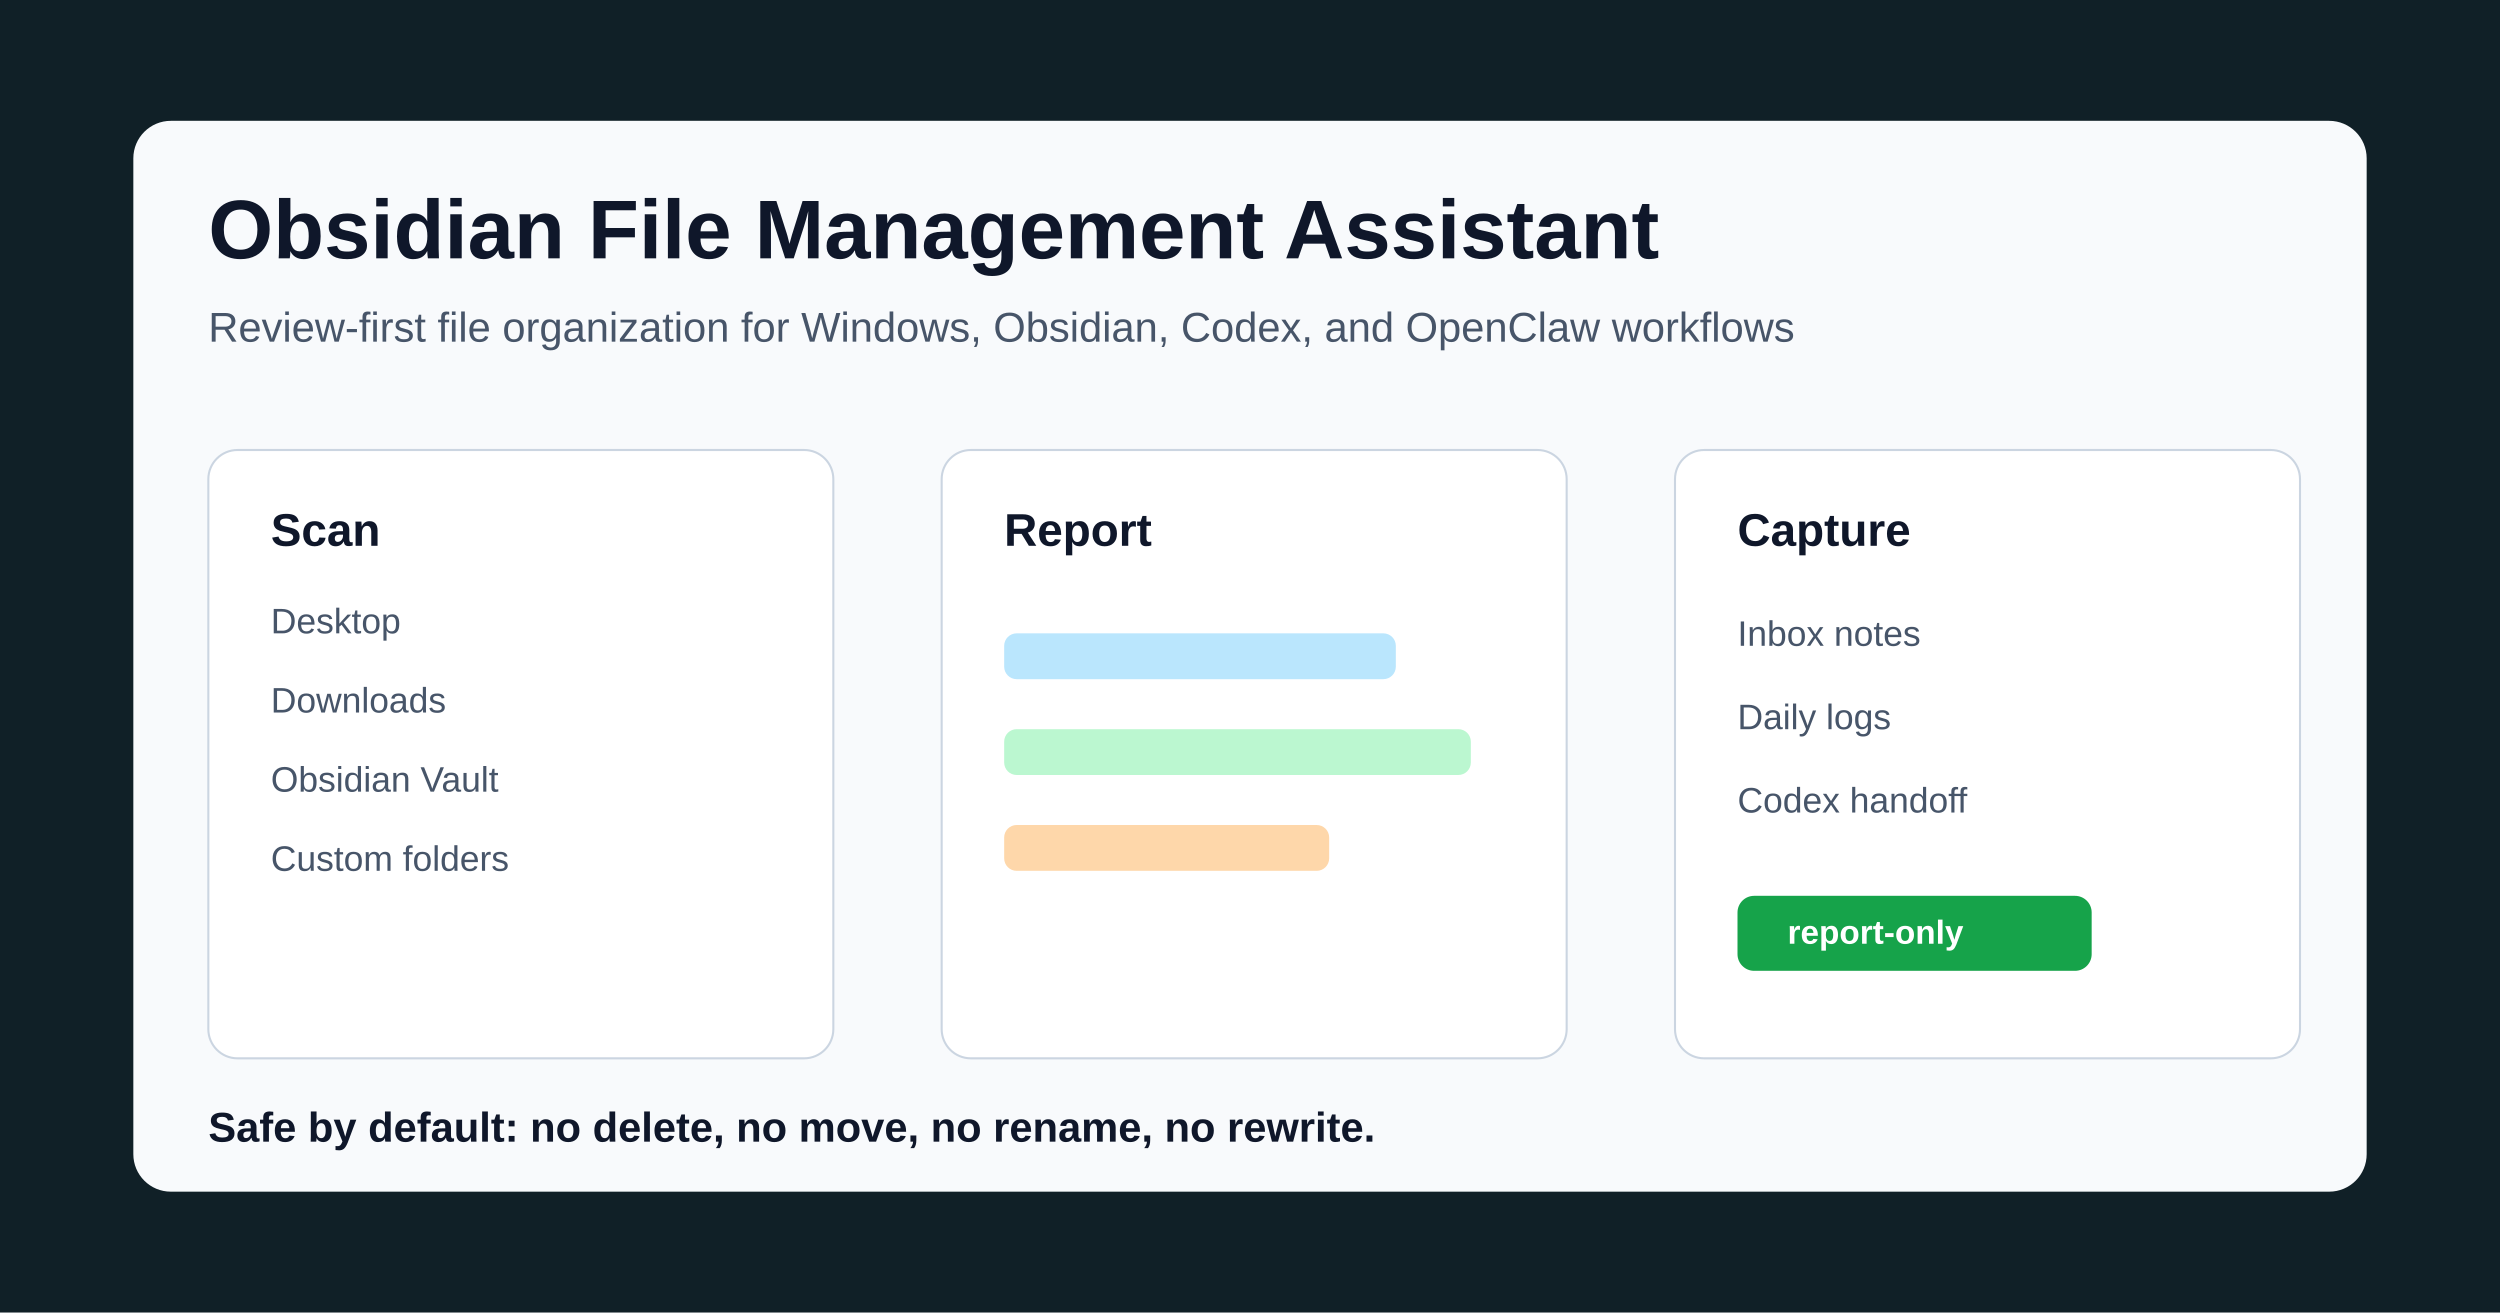
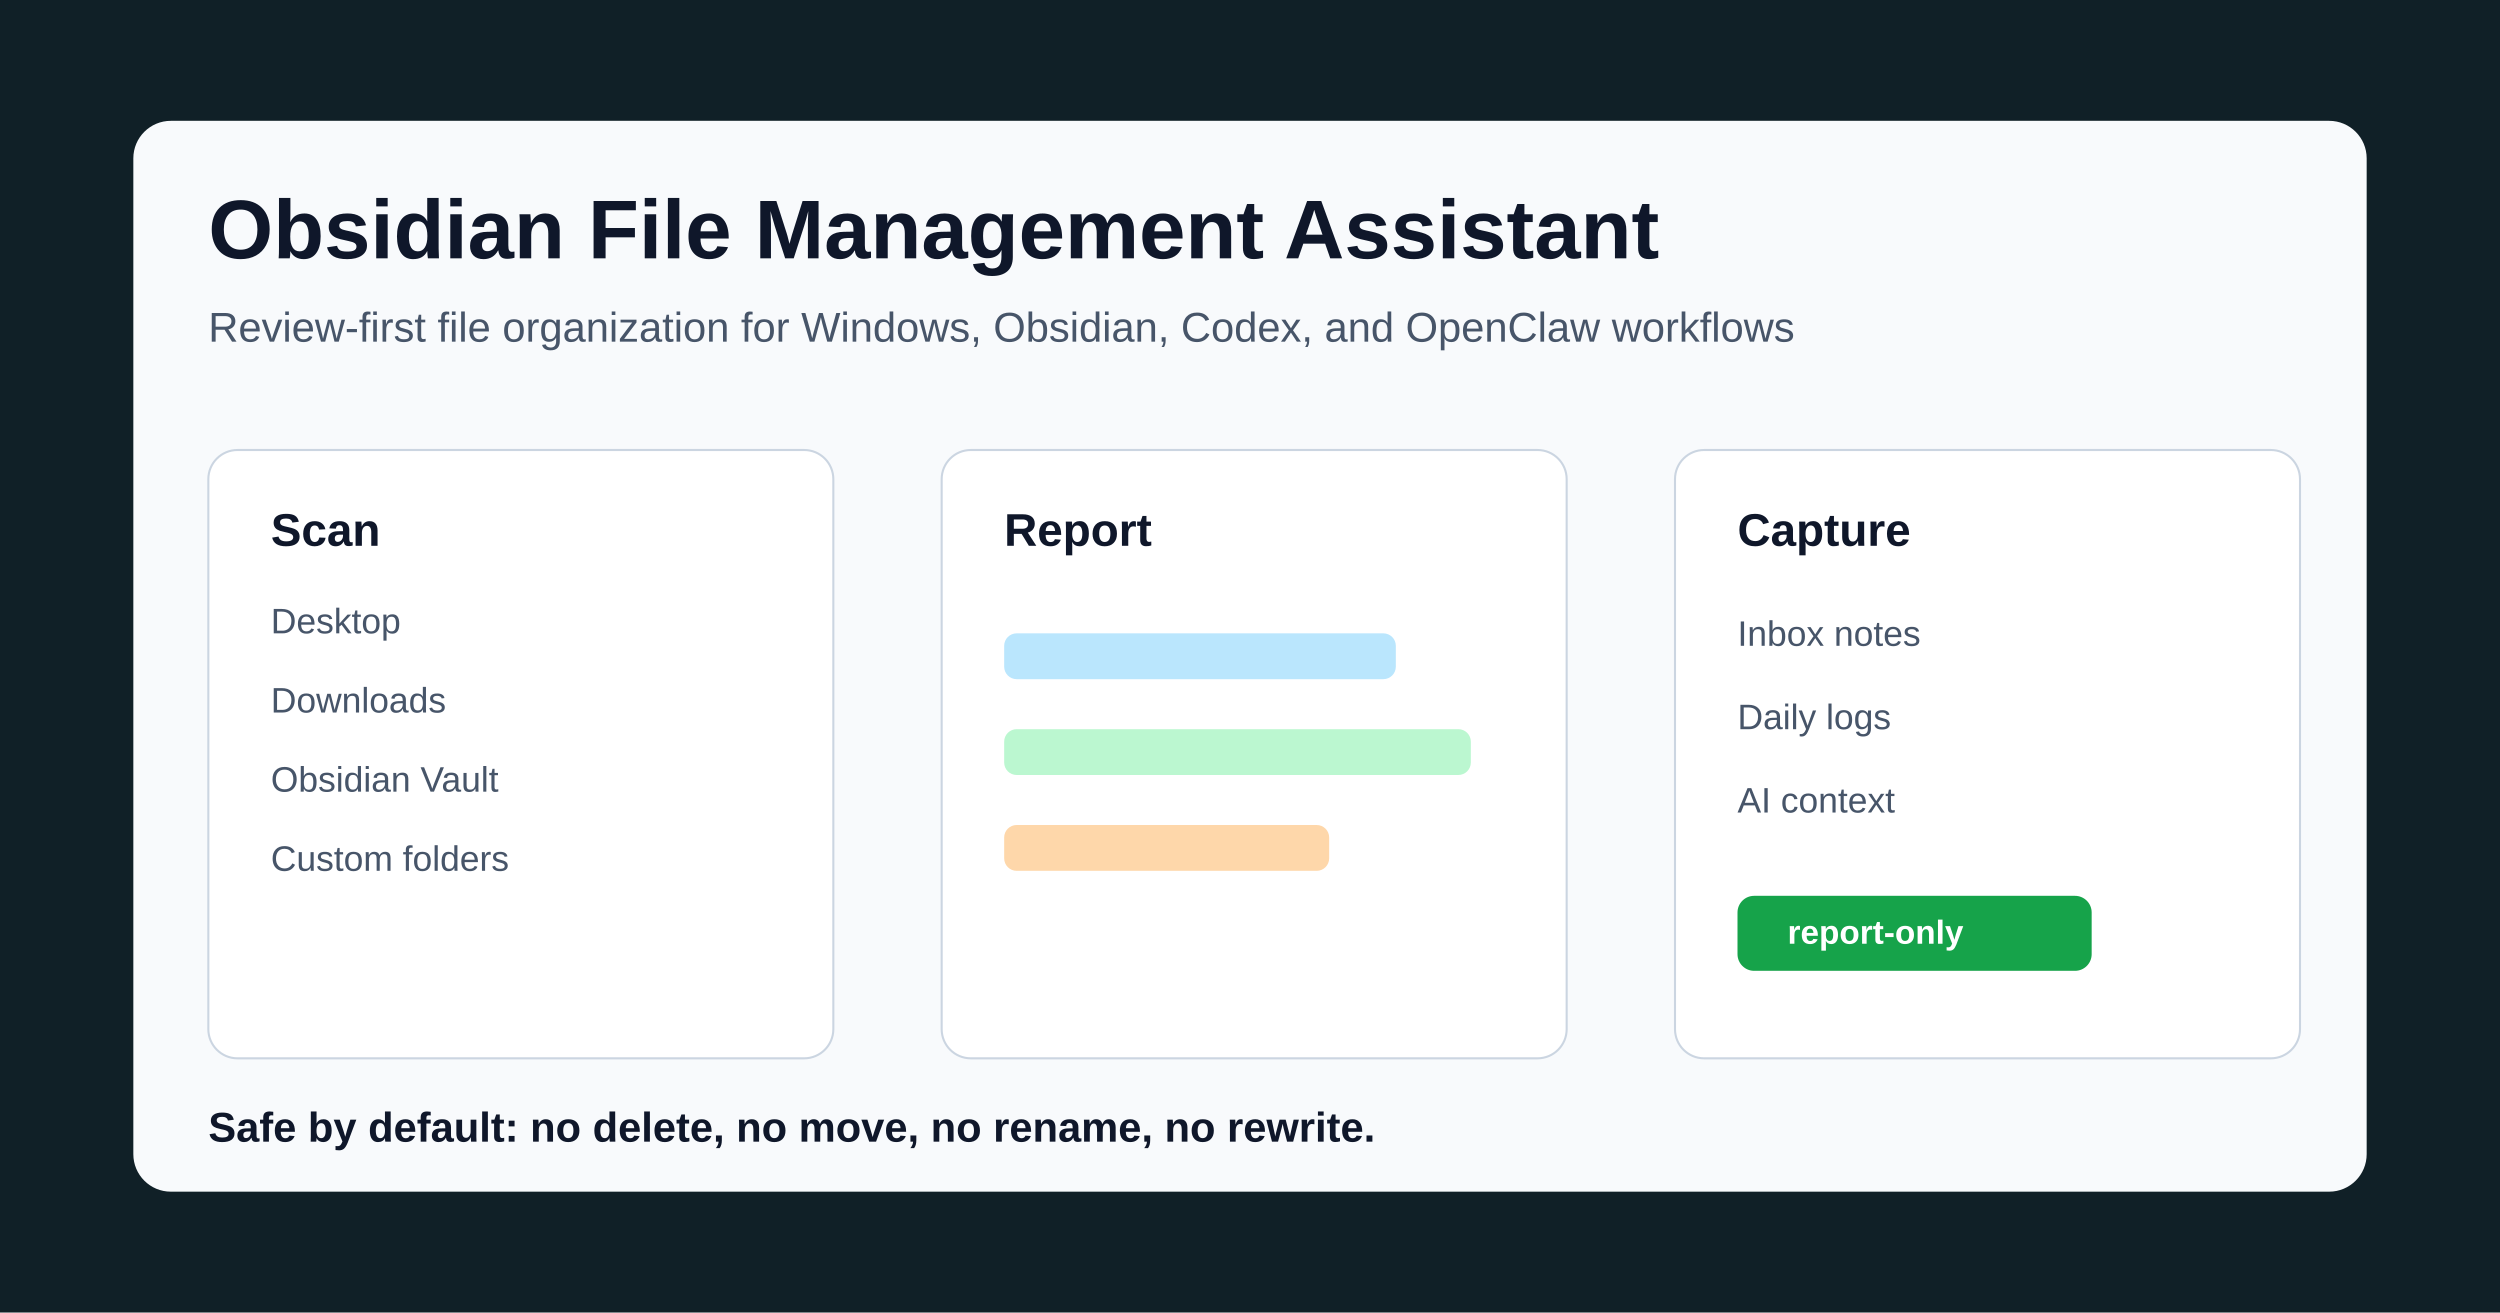
<svg xmlns="http://www.w3.org/2000/svg" width="1200" height="630" viewBox="0 0 1200 630" role="img" aria-labelledby="title desc">
  <rect width="1200" height="630" fill="#102027" />
  <rect x="64" y="58" width="1072" height="514" rx="18" fill="#f8fafc" />
  <text x="100" y="124" font-family="Segoe UI, Arial, sans-serif" font-size="40" font-weight="800" fill="#0f172a">Obsidian File Management Assistant</text>
  <text x="100" y="164" font-family="Segoe UI, Arial, sans-serif" font-size="20" fill="#475569">Review-first file organization for Windows, Obsidian, Codex, and OpenClaw workflows</text>
  <rect x="100" y="216" width="300" height="292" rx="14" fill="#ffffff" stroke="#cbd5e1" />
  <text x="130" y="262" font-family="Segoe UI, Arial, sans-serif" font-size="22" font-weight="700" fill="#0f172a">Scan</text>
  <text x="130" y="304" font-family="Segoe UI, Arial, sans-serif" font-size="17" fill="#475569">Desktop</text>
  <text x="130" y="342" font-family="Segoe UI, Arial, sans-serif" font-size="17" fill="#475569">Downloads</text>
  <text x="130" y="380" font-family="Segoe UI, Arial, sans-serif" font-size="17" fill="#475569">Obsidian Vault</text>
  <text x="130" y="418" font-family="Segoe UI, Arial, sans-serif" font-size="17" fill="#475569">Custom folders</text>
  <rect x="452" y="216" width="300" height="292" rx="14" fill="#ffffff" stroke="#cbd5e1" />
  <text x="482" y="262" font-family="Segoe UI, Arial, sans-serif" font-size="22" font-weight="700" fill="#0f172a">Report</text>
  <rect x="482" y="304" width="188" height="22" rx="6" fill="#bae6fd" />
  <rect x="482" y="350" width="224" height="22" rx="6" fill="#bbf7d0" />
  <rect x="482" y="396" width="156" height="22" rx="6" fill="#fed7aa" />
  <rect x="804" y="216" width="300" height="292" rx="14" fill="#ffffff" stroke="#cbd5e1" />
  <text x="834" y="262" font-family="Segoe UI, Arial, sans-serif" font-size="22" font-weight="700" fill="#0f172a">Capture</text>
  <text x="834" y="310" font-family="Segoe UI, Arial, sans-serif" font-size="17" fill="#475569">Inbox notes</text>
  <text x="834" y="350" font-family="Segoe UI, Arial, sans-serif" font-size="17" fill="#475569">Daily logs</text>
-   <text x="834" y="390" font-family="Segoe UI, Arial, sans-serif" font-size="17" fill="#475569">Codex handoff</text>
+   <text x="834" y="390" font-family="Segoe UI, Arial, sans-serif" font-size="17" fill="#475569">AI context</text>
  <rect x="834" y="430" width="170" height="36" rx="8" fill="#16a34a" />
  <text x="858" y="453" font-family="Segoe UI, Arial, sans-serif" font-size="16" font-weight="700" fill="#ffffff">report-only</text>
  <text x="100" y="548" font-family="Segoe UI, Arial, sans-serif" font-size="20" font-weight="700" fill="#0f172a">Safe by default: no delete, no move, no rename, no rewrite.</text>
</svg>
